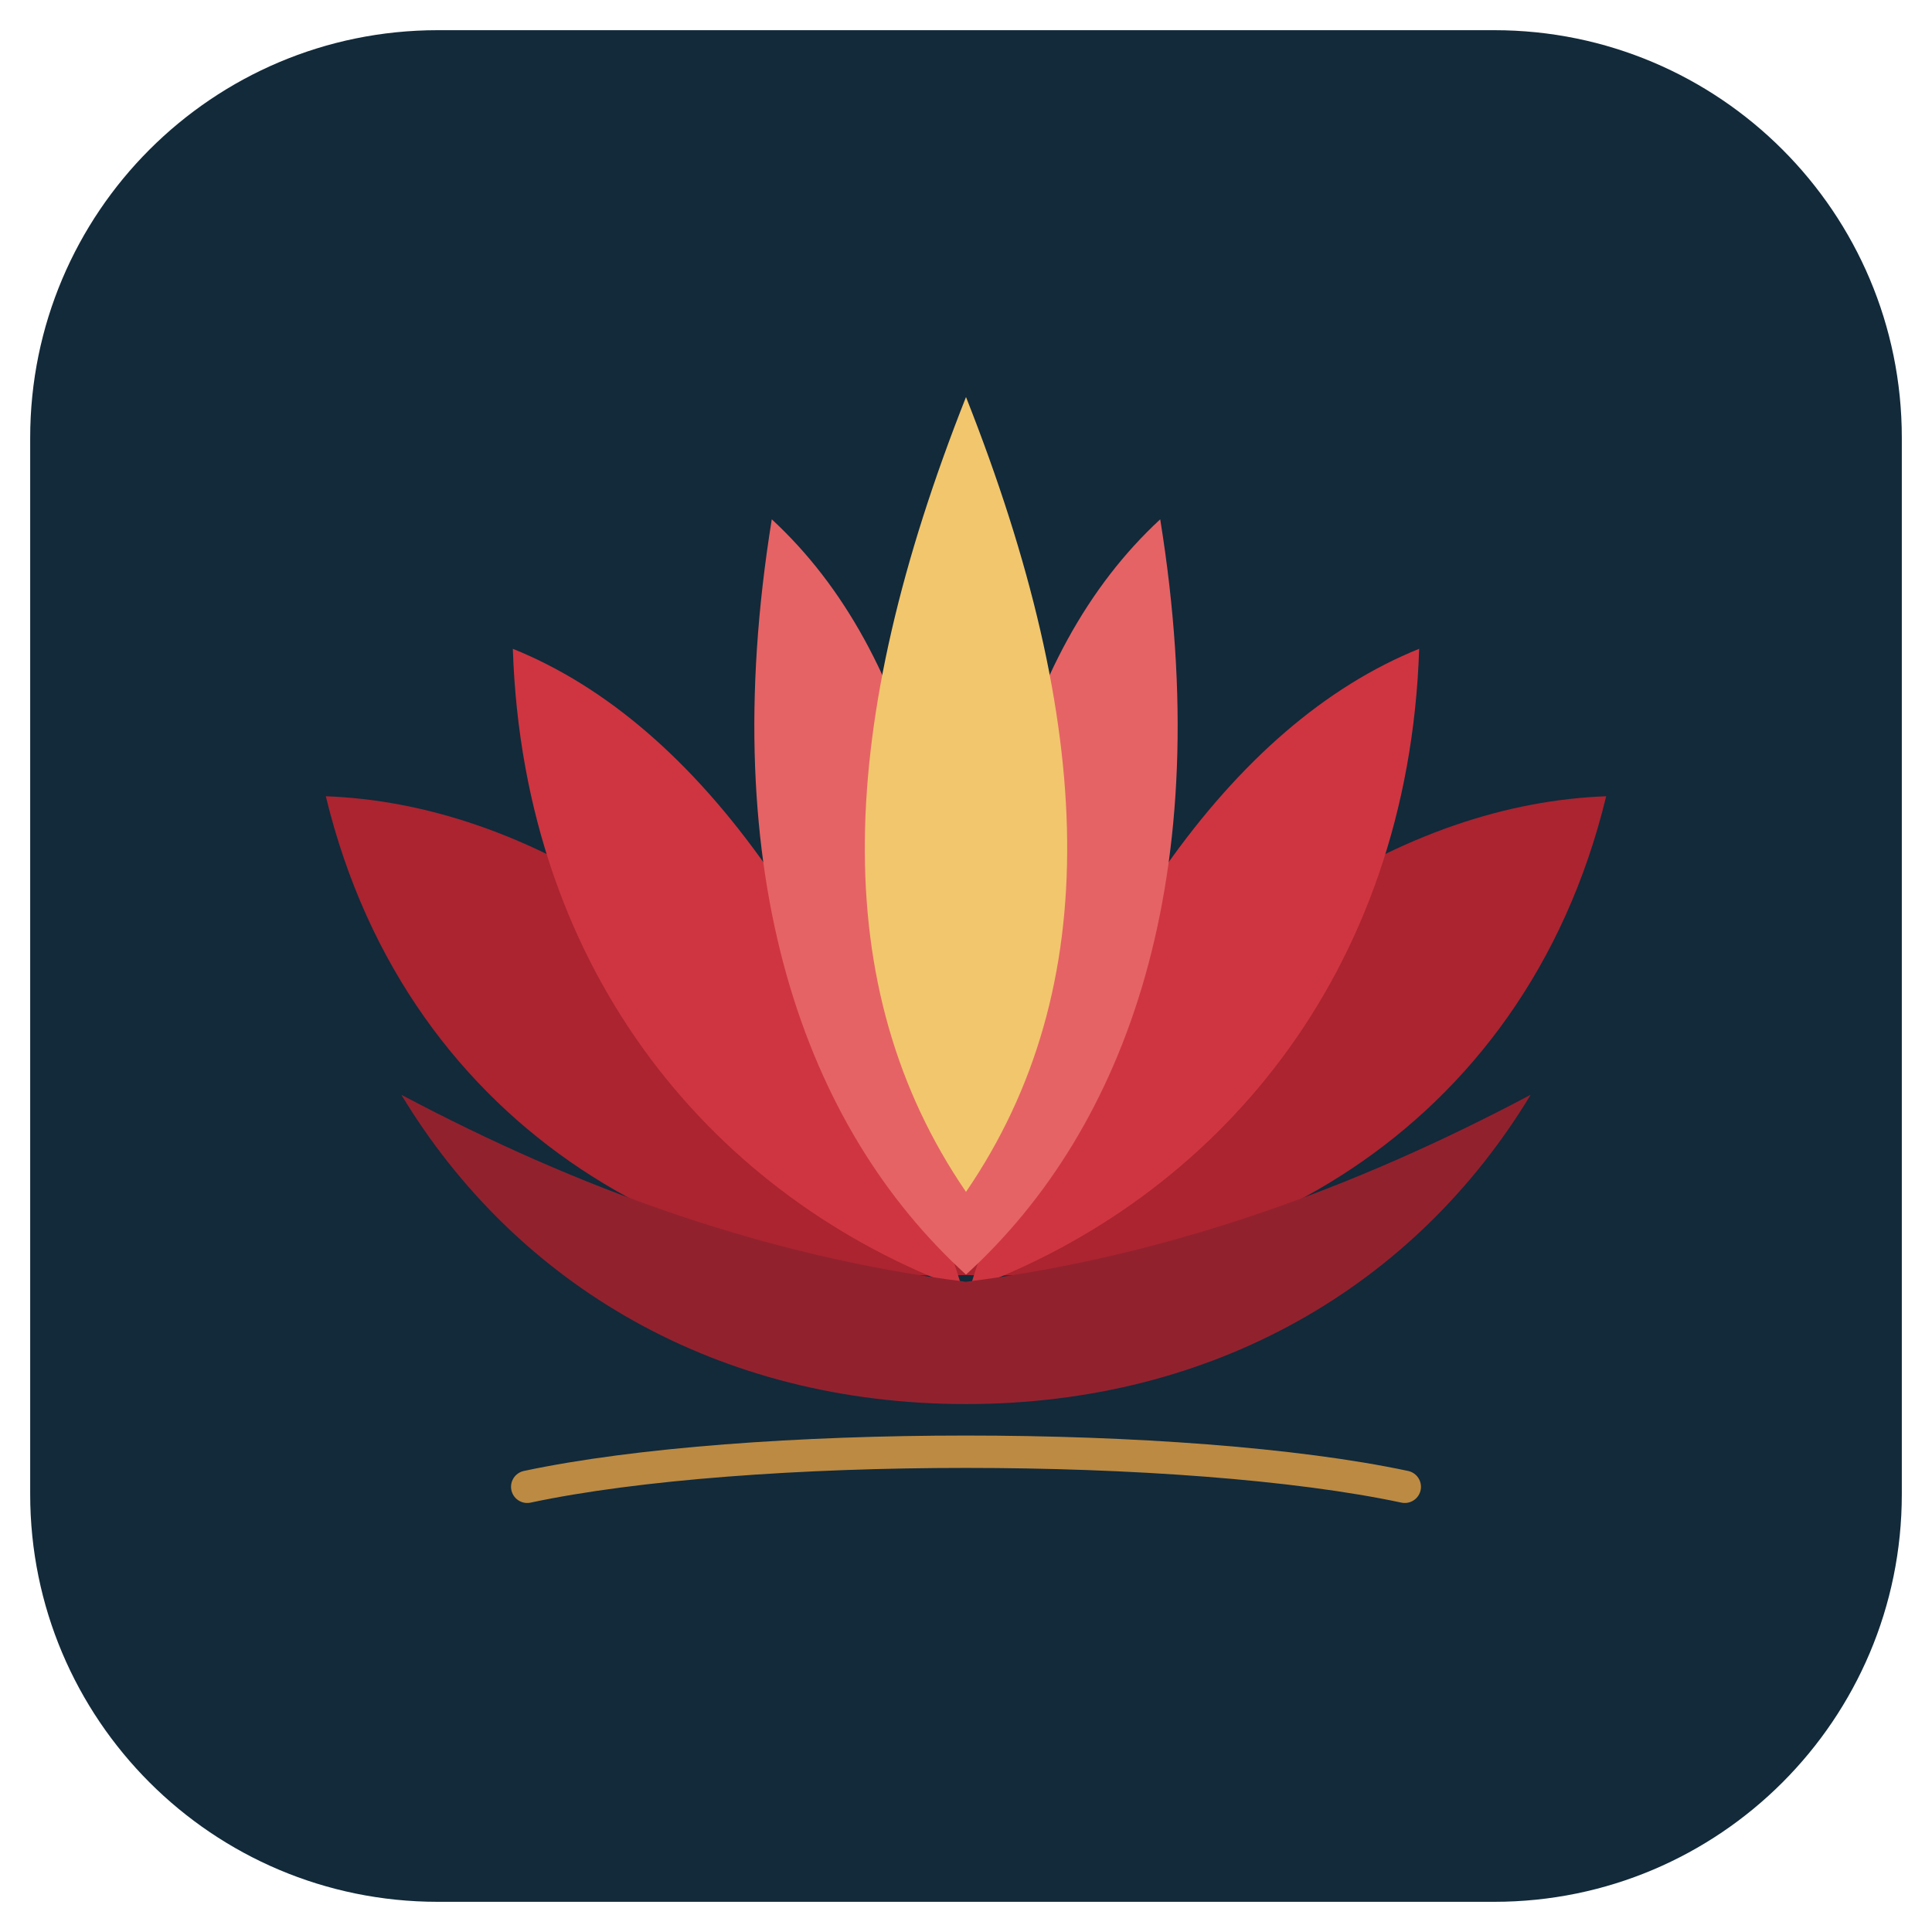
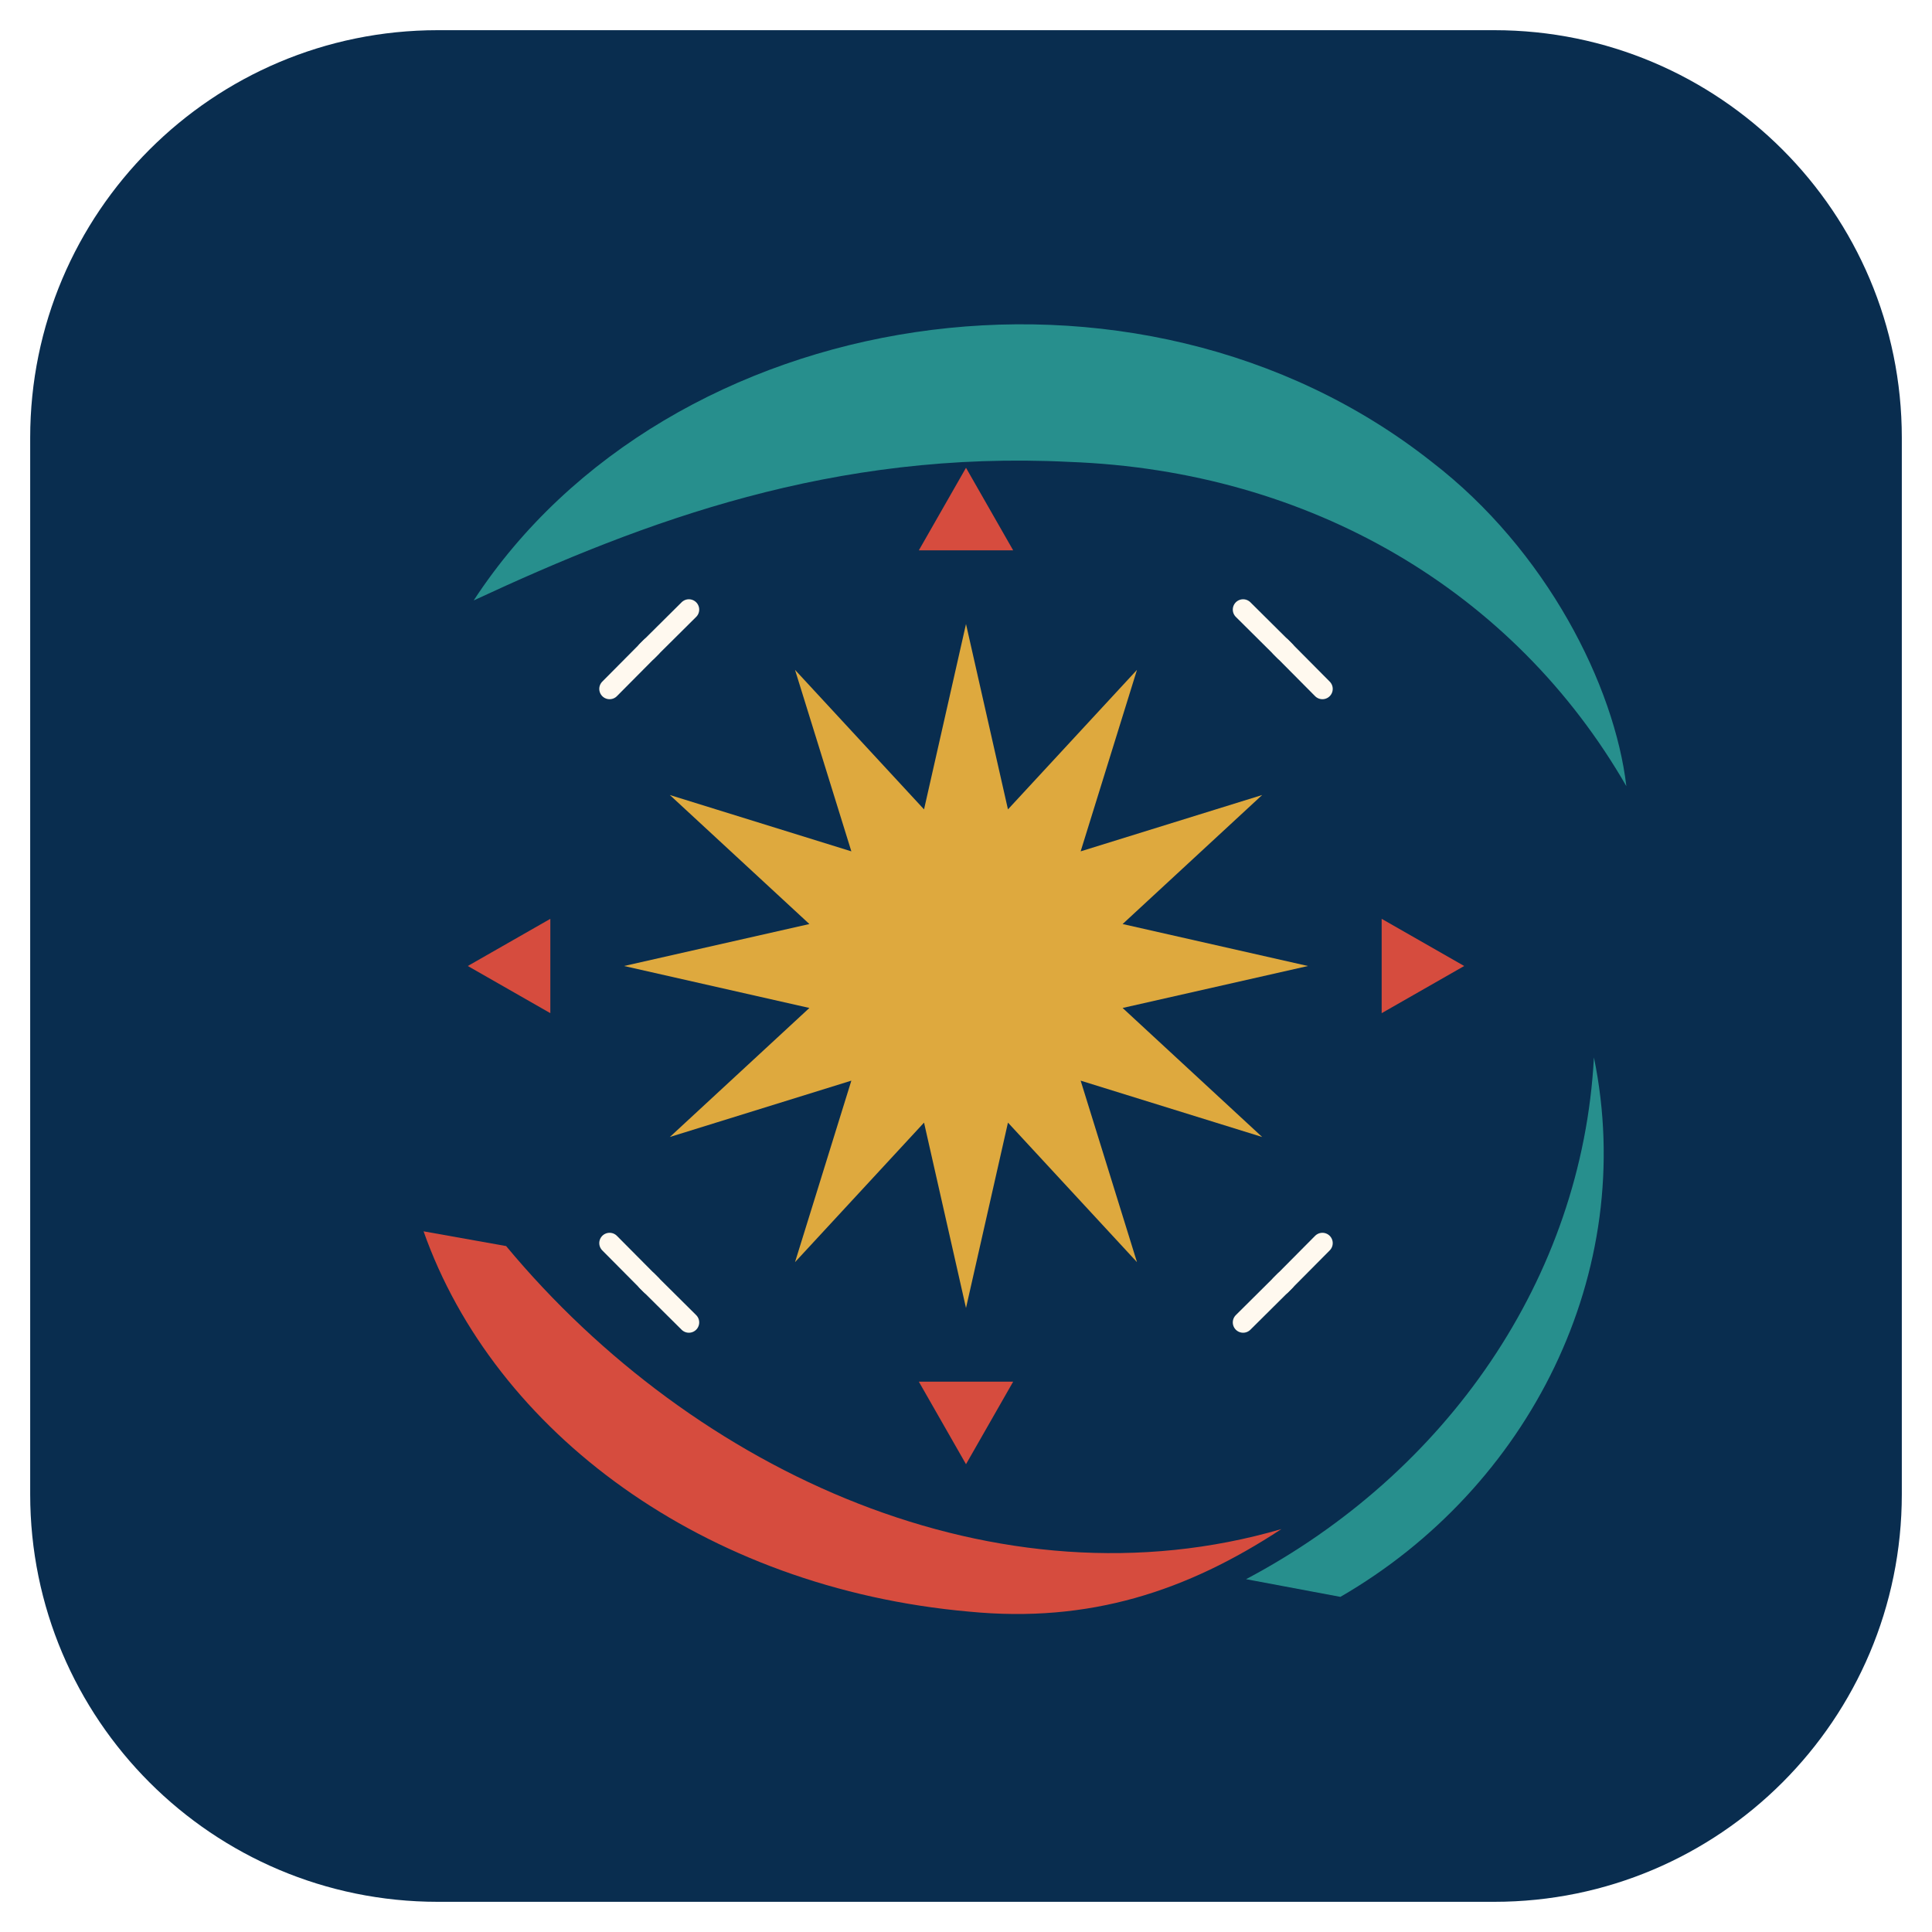
- <svg xmlns="http://www.w3.org/2000/svg" width="512" height="512" viewBox="0 0 512 512">
-   <rect x="8" y="8" width="496" height="496" rx="108" fill="#122A3A" />
-   <g transform="translate(12 8) scale(0.953125)">
-     <path d="M258 346C184 350 101 308 78 213C132 215 197 250 258 346Z" fill="#AB2430" />
-     <path d="M254 346C328 350 411 308 434 213C380 215 315 250 254 346Z" fill="#AB2430" />
-     <path d="M255 350C187 325 133 263 130 172C182 193 225 254 255 350Z" fill="#CF3540" />
-     <path d="M257 350C325 325 379 263 382 172C330 193 287 254 257 350Z" fill="#CF3540" />
-     <path d="M256 346C211 305 186 235 202 136C242 173 259 239 256 346Z" fill="#E56365" />
-     <path d="M256 346C301 305 326 235 310 136C270 173 253 239 256 346Z" fill="#E56365" />
-     <path d="M256 323C217 266 220 193 256 102C292 193 295 266 256 323Z" fill="#F2C66D" />
-     <path d="M99 296C148 322 200 341 256 348C312 341 364 322 413 296C381 349 325 382 256 382C187 382 131 349 99 296Z" fill="#92212E" />
-     <path d="M134 405C195 392 317 392 378 405" fill="none" stroke="#BC8A43" stroke-width="9" stroke-linecap="round" />
+ <svg xmlns="http://www.w3.org/2000/svg" width="512" height="512" viewBox="0 0 512 512" role="img" aria-label="Icon ứng dụng NaMiOS — trống đồng Đông Sơn">
+   <rect x="8" y="8" width="496" height="496" rx="108" fill="#092D4F" />
+   <g transform="translate(56 56) scale(0.78125)">
+     <circle cx="256" cy="256" r="204" fill="none" stroke="#092D4F" stroke-width="24" />
+     <circle cx="256" cy="256" r="155" fill="none" stroke="#092D4F" stroke-width="31" />
+     <polygon points="256.000,140.000 270.235,202.874 314.000,155.541 294.891,217.109 356.459,198.000 309.126,241.765 372.000,256.000 309.126,270.235 356.459,314.000 294.891,294.891 314.000,356.459 270.235,309.126 256.000,372.000 241.765,309.126 198.000,356.459 217.109,294.891 155.541,314.000 202.874,270.235 140.000,256.000 202.874,241.765 155.541,198.000 217.109,217.109 198.000,155.541 241.765,202.874" fill="#DEA93E" />
+     <polygon points="256.00,87.00 240.00,115.00 272.00,115.00" fill="#D64C3E" />
+     <polygon points="425.00,256.00 397.00,240.00 397.00,272.00" fill="#D64C3E" />
+     <polygon points="256.00,425.00 272.00,397.00 240.00,397.00" fill="#D64C3E" />
+     <polygon points="87.00,256.00 115.00,272.00 115.00,240.00" fill="#D64C3E" />
+     <path d="M350.0 135.1 L364.2 149.2" stroke="#FFF9EF" stroke-width="7" stroke-linecap="round" />
+     <path d="M362.8 147.8 L376.9 162.0" stroke="#FFF9EF" stroke-width="7" stroke-linecap="round" />
+     <path d="M376.9 350.0 L362.8 364.2" stroke="#FFF9EF" stroke-width="7" stroke-linecap="round" />
+     <path d="M364.2 362.8 L350.0 376.9" stroke="#FFF9EF" stroke-width="7" stroke-linecap="round" />
+     <path d="M162.0 376.9 L147.8 362.8" stroke="#FFF9EF" stroke-width="7" stroke-linecap="round" />
+     <path d="M149.2 364.2 L135.1 350.0" stroke="#FFF9EF" stroke-width="7" stroke-linecap="round" />
+     <path d="M135.1 162.0 L149.2 147.8" stroke="#FFF9EF" stroke-width="7" stroke-linecap="round" />
+     <path d="M147.8 149.2 L162.0 135.1" stroke="#FFF9EF" stroke-width="7" stroke-linecap="round" />
+     <path d="M 89 132 C 155 31 314 6 414 85 C 453 115 476 161 480 195 C 442 129 373 88 291 85 C 211 81 147 105 89 132 Z" fill="#278F8D" />
+     <path d="M 72 346 C 96 414 167 467 257 475 C 298 479 331 468 363 447 C 267 475 164 428 100 351 Z" fill="#D64C3E" />
+     <path d="M 351 464 C 419 428 465 362 469 287 C 484 360 447 433 383 470 Z" fill="#278F8D" />
  </g>
</svg>
